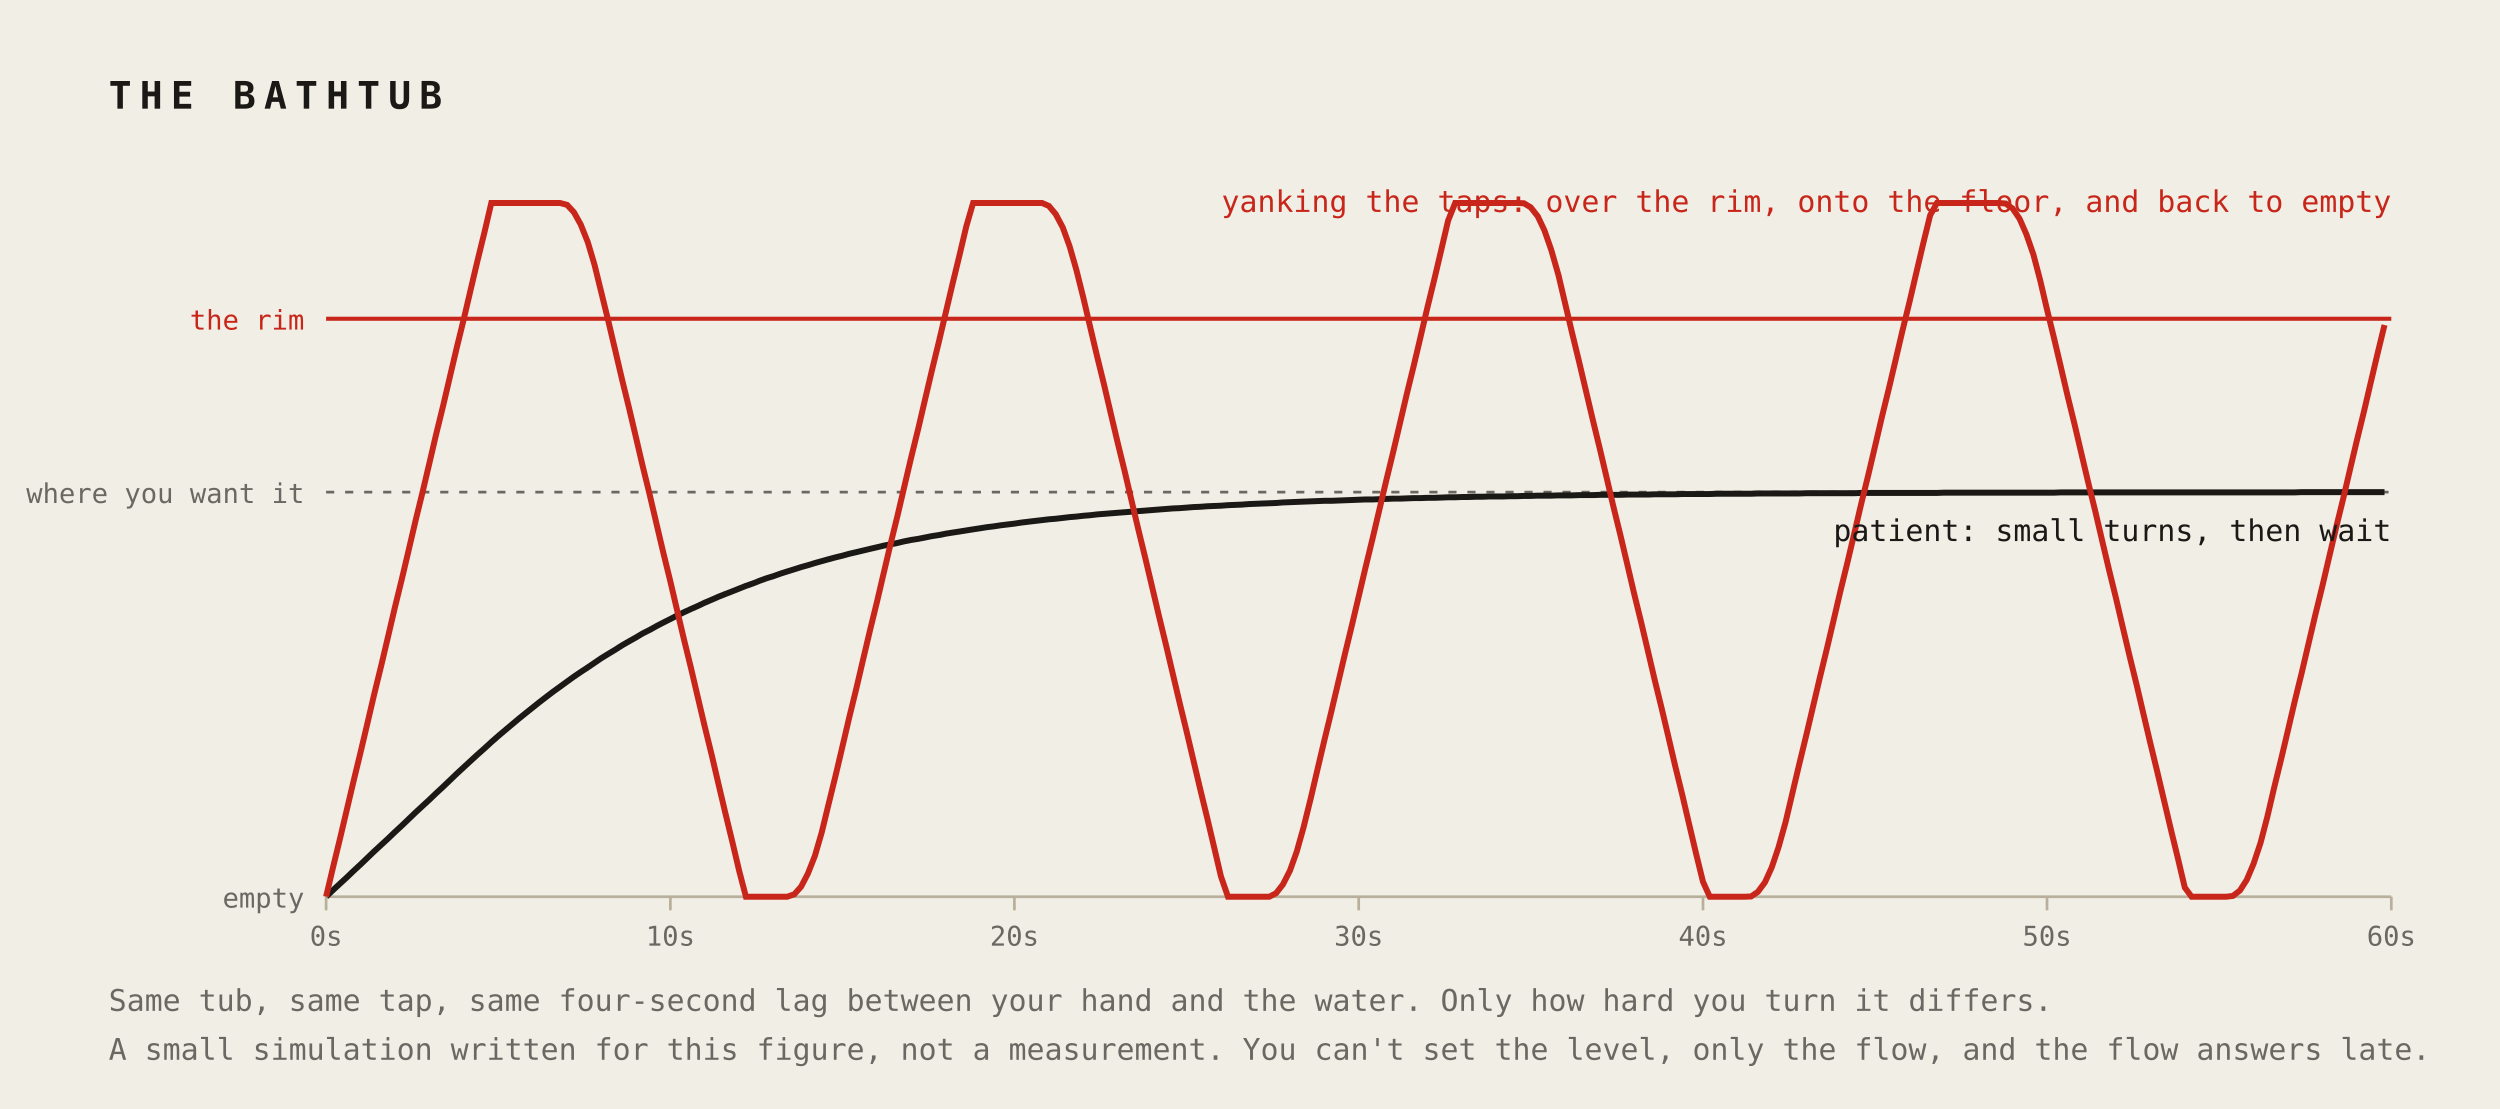
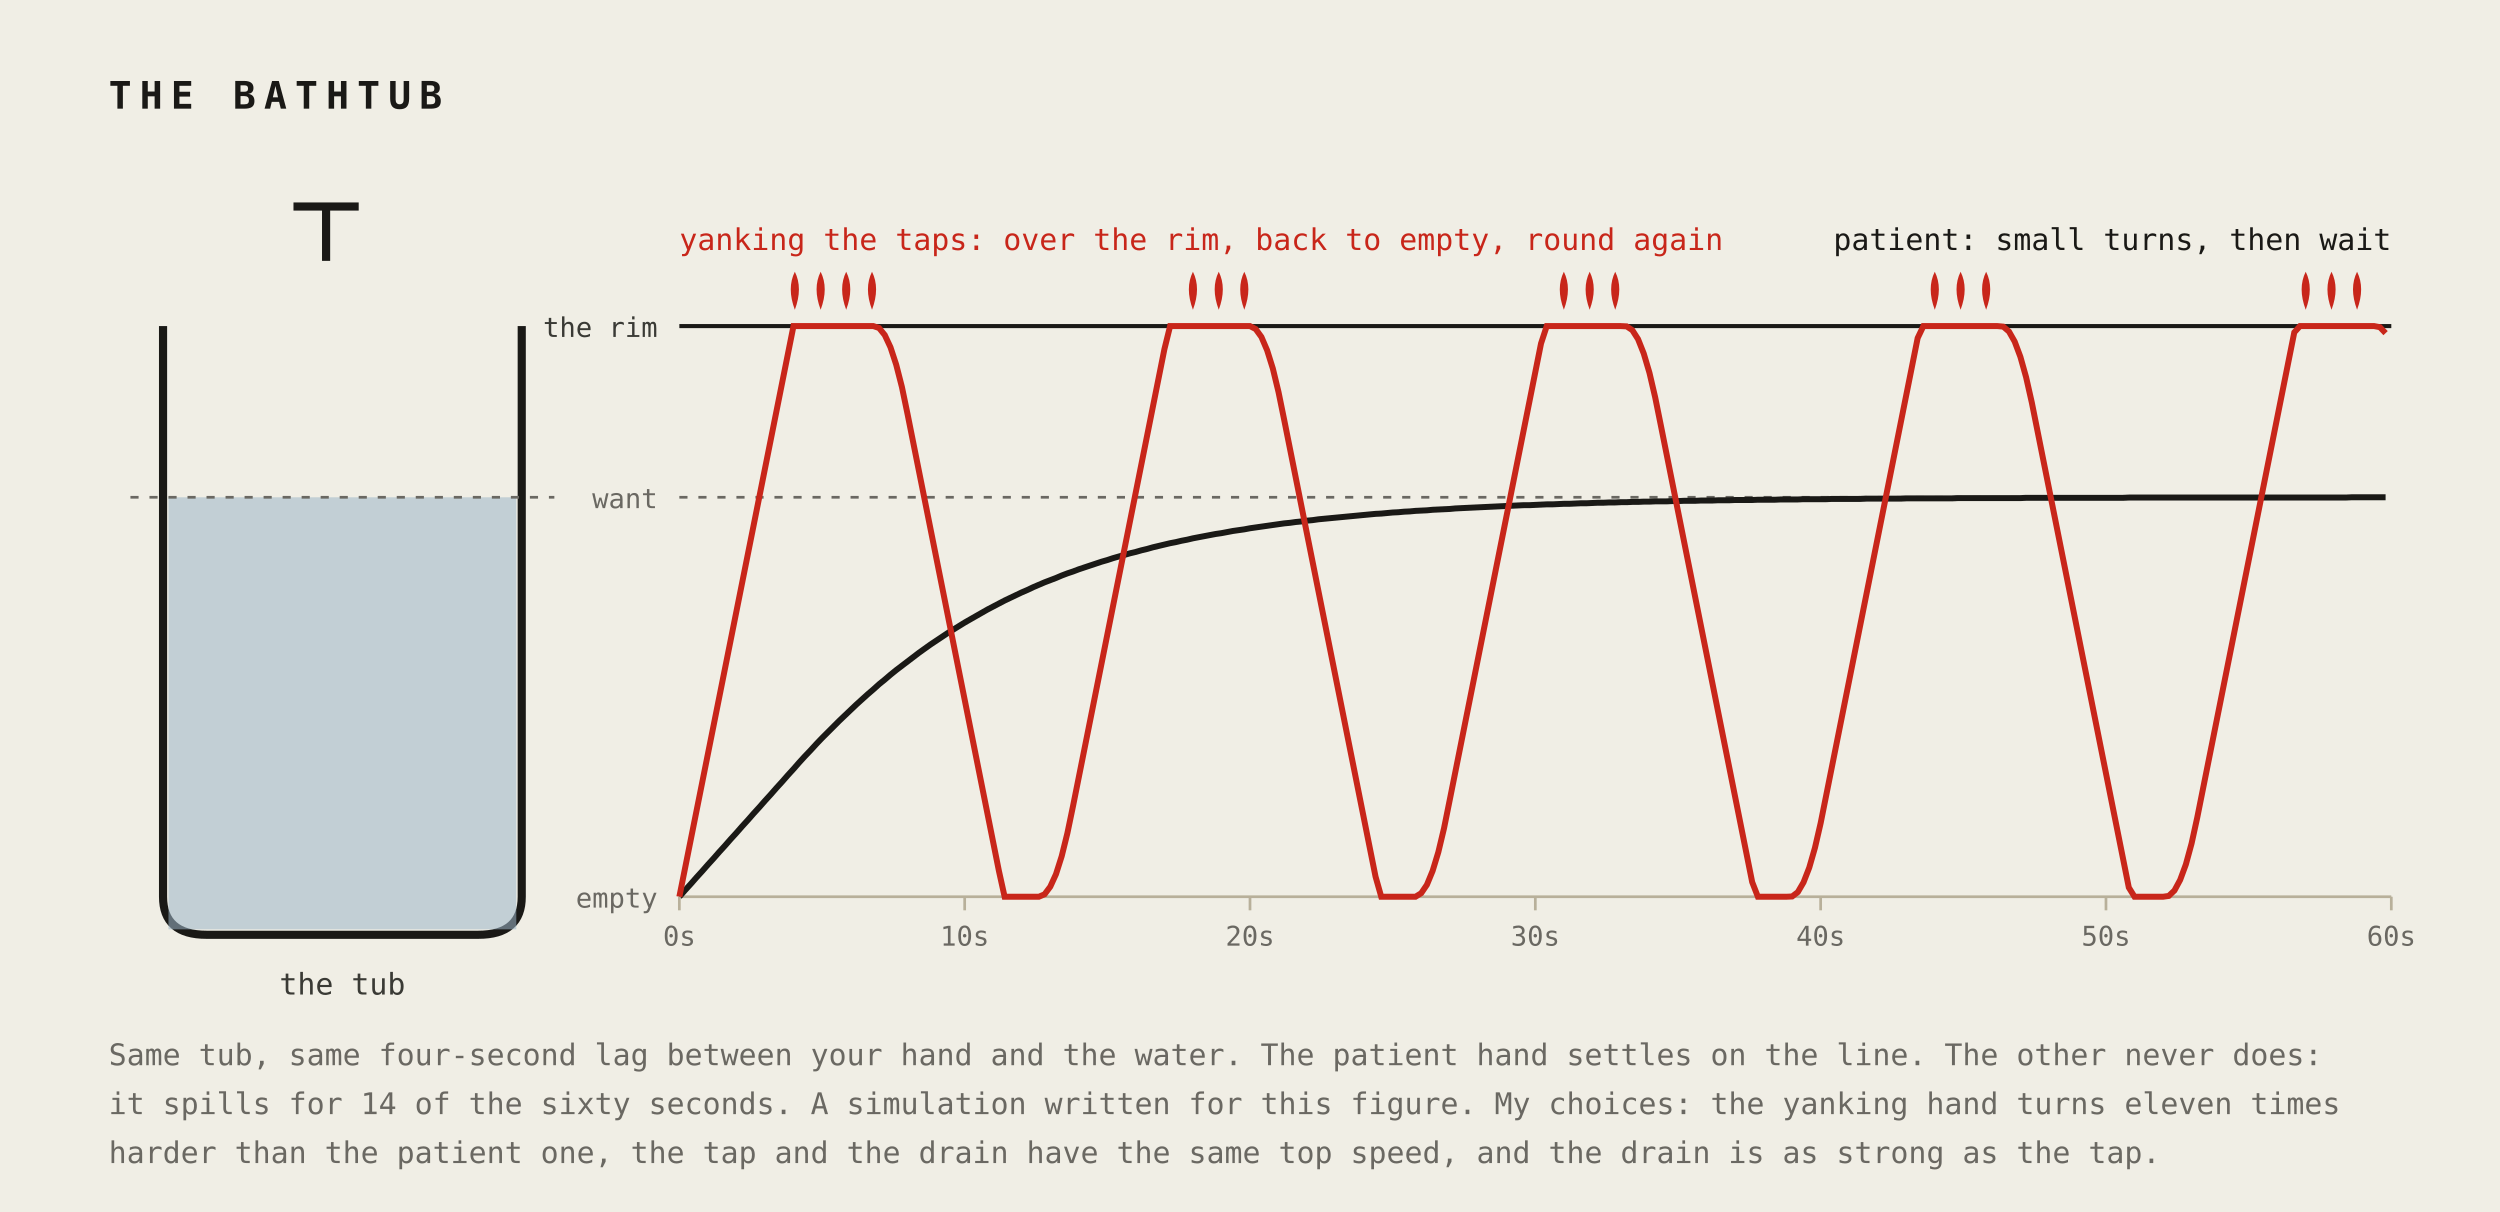
- <svg xmlns="http://www.w3.org/2000/svg" viewBox="0 0 920 408" width="920" height="408" font-family="'JetBrains Mono','IBM Plex Mono',ui-monospace,Menlo,monospace">
+ <svg xmlns="http://www.w3.org/2000/svg" viewBox="0 0 920 446" width="920" height="446" font-family="'JetBrains Mono','IBM Plex Mono',ui-monospace,Menlo,monospace">
  <style />
  <rect x="-5000" y="-5000" width="20000" height="20000" fill="#f0eee5" />
  <text x="40.0" y="40.0" font-size="14" fill="#1a1916" text-anchor="start" font-weight="700" letter-spacing="3">THE BATHTUB</text>
-   <line x1="120" y1="330.0" x2="880" y2="330.0" stroke="#b8b09a" />
-   <line x1="120" y1="181.1" x2="880" y2="181.1" stroke="#6a6862" stroke-dasharray="3 4" />
-   <text x="112.0" y="185.1" font-size="10" fill="#6a6862" text-anchor="end" font-weight="400">where you want it</text>
-   <line x1="120" y1="117.3" x2="880" y2="117.3" stroke="#c8261a" stroke-width="1.5" />
-   <text x="112.0" y="121.3" font-size="10" fill="#c8261a" text-anchor="end" font-weight="400">the rim</text>
-   <text x="112.0" y="334.0" font-size="10" fill="#6a6862" text-anchor="end" font-weight="400">empty</text>
-   <path d="M120.0,330.0 L122.5,327.6 L125.1,325.2 L127.6,322.9 L130.1,320.5 L132.7,318.1 L135.2,315.7 L137.7,313.3 L140.3,310.9 L142.8,308.6 L145.3,306.2 L147.9,303.8 L150.4,301.4 L152.9,299.0 L155.5,296.6 L158.0,294.3 L160.5,291.9 L163.1,289.5 L165.6,287.1 L168.1,284.7 L170.7,282.3 L173.2,280.0 L175.7,277.7 L178.3,275.4 L180.8,273.1 L183.3,270.9 L185.9,268.7 L188.4,266.6 L190.9,264.5 L193.5,262.4 L196.0,260.4 L198.5,258.4 L201.1,256.4 L203.6,254.5 L206.1,252.7 L208.7,250.8 L211.2,249.0 L213.7,247.3 L216.3,245.6 L218.8,243.9 L221.3,242.2 L223.9,240.6 L226.4,239.1 L228.9,237.5 L231.5,236.0 L234.0,234.6 L236.5,233.1 L239.1,231.8 L241.6,230.4 L244.1,229.1 L246.7,227.8 L249.2,226.5 L251.7,225.3 L254.3,224.1 L256.8,223.0 L259.3,221.8 L261.9,220.7 L264.4,219.6 L266.9,218.6 L269.5,217.6 L272.0,216.6 L274.5,215.6 L277.1,214.7 L279.6,213.7 L282.1,212.8 L284.7,212.0 L287.2,211.1 L289.7,210.3 L292.3,209.5 L294.8,208.7 L297.3,208.0 L299.9,207.2 L302.4,206.5 L304.9,205.8 L307.5,205.1 L310.0,204.5 L312.5,203.8 L315.1,203.2 L317.6,202.6 L320.1,202.0 L322.7,201.4 L325.2,200.8 L327.7,200.3 L330.3,199.8 L332.8,199.2 L335.3,198.7 L337.9,198.3 L340.4,197.8 L342.9,197.3 L345.5,196.9 L348.0,196.4 L350.5,196.0 L353.1,195.6 L355.6,195.2 L358.1,194.8 L360.7,194.4 L363.2,194.0 L365.7,193.7 L368.3,193.3 L370.8,193.0 L373.3,192.7 L375.9,192.3 L378.4,192.0 L380.9,191.7 L383.5,191.4 L386.0,191.1 L388.5,190.9 L391.1,190.6 L393.6,190.3 L396.1,190.1 L398.7,189.8 L401.2,189.6 L403.7,189.3 L406.3,189.1 L408.8,188.9 L411.3,188.7 L413.9,188.5 L416.4,188.3 L418.9,188.1 L421.5,187.9 L424.0,187.7 L426.5,187.5 L429.1,187.3 L431.6,187.1 L434.1,187.0 L436.7,186.8 L439.2,186.6 L441.7,186.5 L444.3,186.3 L446.8,186.2 L449.3,186.1 L451.9,185.9 L454.4,185.8 L456.9,185.7 L459.5,185.5 L462.0,185.4 L464.5,185.3 L467.1,185.2 L469.6,185.1 L472.1,184.9 L474.7,184.8 L477.2,184.7 L479.7,184.6 L482.3,184.5 L484.8,184.4 L487.3,184.3 L489.9,184.3 L492.4,184.2 L494.9,184.1 L497.5,184.0 L500.0,183.9 L502.5,183.8 L505.1,183.8 L507.6,183.7 L510.1,183.6 L512.7,183.5 L515.2,183.5 L517.7,183.4 L520.3,183.3 L522.8,183.3 L525.3,183.2 L527.9,183.2 L530.4,183.1 L532.9,183.0 L535.5,183.0 L538.0,182.9 L540.5,182.9 L543.1,182.8 L545.6,182.8 L548.1,182.7 L550.7,182.7 L553.2,182.7 L555.7,182.6 L558.3,182.6 L560.8,182.5 L563.3,182.5 L565.9,182.4 L568.4,182.4 L570.9,182.4 L573.5,182.3 L576.0,182.3 L578.5,182.3 L581.1,182.2 L583.6,182.2 L586.1,182.2 L588.7,182.1 L591.2,182.1 L593.7,182.1 L596.3,182.1 L598.8,182.0 L601.3,182.0 L603.9,182.0 L606.4,182.0 L608.9,181.9 L611.5,181.9 L614.0,181.9 L616.5,181.9 L619.1,181.8 L621.6,181.8 L624.1,181.8 L626.7,181.8 L629.2,181.8 L631.7,181.7 L634.3,181.7 L636.8,181.7 L639.3,181.7 L641.9,181.7 L644.4,181.7 L646.9,181.6 L649.5,181.6 L652.0,181.6 L654.5,181.6 L657.1,181.6 L659.6,181.6 L662.1,181.6 L664.7,181.5 L667.2,181.5 L669.7,181.5 L672.3,181.5 L674.8,181.5 L677.3,181.5 L679.9,181.5 L682.4,181.5 L684.9,181.4 L687.5,181.4 L690.0,181.4 L692.5,181.4 L695.1,181.4 L697.6,181.4 L700.1,181.4 L702.7,181.4 L705.2,181.4 L707.7,181.4 L710.3,181.4 L712.8,181.4 L715.3,181.3 L717.9,181.3 L720.4,181.3 L722.9,181.3 L725.5,181.3 L728.0,181.3 L730.5,181.3 L733.1,181.3 L735.6,181.3 L738.1,181.3 L740.7,181.3 L743.2,181.3 L745.7,181.3 L748.3,181.3 L750.8,181.3 L753.3,181.3 L755.9,181.3 L758.4,181.2 L760.9,181.2 L763.5,181.2 L766.0,181.2 L768.5,181.2 L771.1,181.2 L773.6,181.2 L776.1,181.2 L778.7,181.2 L781.2,181.2 L783.7,181.2 L786.3,181.2 L788.8,181.2 L791.3,181.2 L793.9,181.2 L796.4,181.2 L798.9,181.2 L801.5,181.2 L804.0,181.2 L806.5,181.2 L809.1,181.2 L811.6,181.2 L814.1,181.2 L816.7,181.2 L819.2,181.2 L821.7,181.2 L824.3,181.2 L826.8,181.2 L829.3,181.2 L831.9,181.2 L834.4,181.2 L836.9,181.2 L839.5,181.2 L842.0,181.2 L844.5,181.2 L847.1,181.1 L849.6,181.1 L852.1,181.1 L854.7,181.1 L857.2,181.1 L859.7,181.1 L862.3,181.1 L864.8,181.1 L867.3,181.1 L869.9,181.1 L872.4,181.1 L874.9,181.1 L877.5,181.1" fill="none" stroke="#1a1916" stroke-width="2.2" />
-   <path d="M120.0,330.0 L122.5,319.4 L125.1,308.7 L127.6,298.1 L130.1,287.5 L132.7,276.8 L135.2,266.2 L137.7,255.5 L140.3,244.9 L142.8,234.3 L145.3,223.6 L147.9,213.0 L150.4,202.4 L152.9,191.7 L155.5,181.1 L158.0,170.5 L160.5,159.8 L163.1,149.2 L165.6,138.5 L168.1,127.9 L170.7,117.3 L173.2,106.6 L175.7,96.0 L178.3,85.4 L180.8,74.7 L183.3,74.7 L185.9,74.7 L188.4,74.7 L190.9,74.7 L193.5,74.7 L196.0,74.7 L198.5,74.7 L201.1,74.7 L203.6,74.7 L206.1,74.7 L208.7,75.4 L211.2,78.1 L213.7,82.6 L216.3,89.1 L218.8,97.5 L221.3,107.7 L223.9,118.3 L226.4,128.9 L228.9,139.6 L231.5,150.2 L234.0,160.8 L236.5,171.5 L239.1,182.1 L241.6,192.8 L244.1,203.4 L246.7,214.0 L249.2,224.7 L251.7,235.3 L254.3,245.9 L256.8,256.6 L259.3,267.2 L261.9,277.8 L264.4,288.5 L266.9,299.1 L269.5,309.8 L272.0,320.4 L274.5,330.0 L277.1,330.0 L279.6,330.0 L282.1,330.0 L284.7,330.0 L287.2,330.0 L289.7,330.0 L292.3,329.1 L294.8,326.3 L297.3,321.5 L299.9,314.9 L302.4,306.3 L304.9,296.0 L307.5,285.4 L310.0,274.8 L312.5,264.1 L315.1,253.5 L317.6,242.8 L320.1,232.2 L322.7,221.6 L325.2,210.9 L327.7,200.3 L330.3,189.7 L332.8,179.0 L335.3,168.4 L337.9,157.8 L340.4,147.1 L342.9,136.5 L345.5,125.8 L348.0,115.2 L350.5,104.6 L353.1,93.9 L355.6,83.3 L358.1,74.7 L360.7,74.7 L363.2,74.7 L365.7,74.7 L368.3,74.7 L370.8,74.7 L373.3,74.7 L375.9,74.7 L378.4,74.7 L380.9,74.7 L383.5,74.7 L386.0,75.8 L388.5,78.8 L391.1,83.7 L393.6,90.6 L396.1,99.3 L398.7,109.7 L401.2,120.4 L403.7,131.0 L406.3,141.6 L408.8,152.3 L411.3,162.9 L413.9,173.5 L416.4,184.2 L418.9,194.8 L421.5,205.5 L424.0,216.1 L426.5,226.7 L429.1,237.4 L431.6,248.0 L434.1,258.6 L436.7,269.3 L439.2,279.9 L441.7,290.5 L444.3,301.2 L446.8,311.8 L449.3,322.5 L451.9,330.0 L454.4,330.0 L456.9,330.0 L459.5,330.0 L462.0,330.0 L464.5,330.0 L467.1,330.0 L469.6,328.7 L472.1,325.5 L474.7,320.4 L477.2,313.4 L479.7,304.5 L482.3,294.0 L484.8,283.3 L487.3,272.7 L489.9,262.0 L492.4,251.4 L494.9,240.8 L497.5,230.1 L500.0,219.5 L502.5,208.9 L505.1,198.2 L507.6,187.6 L510.1,177.0 L512.7,166.3 L515.2,155.7 L517.7,145.0 L520.3,134.4 L522.8,123.8 L525.3,113.1 L527.9,102.5 L530.4,91.9 L532.9,81.2 L535.5,74.7 L538.0,74.7 L540.5,74.7 L543.1,74.7 L545.6,74.7 L548.1,74.7 L550.7,74.7 L553.2,74.7 L555.7,74.7 L558.3,74.7 L560.8,74.8 L563.3,76.3 L565.9,79.6 L568.4,84.9 L570.9,92.1 L573.5,101.2 L576.0,111.8 L578.5,122.4 L581.1,133.1 L583.6,143.7 L586.1,154.3 L588.7,165.0 L591.2,175.6 L593.7,186.3 L596.3,196.9 L598.8,207.5 L601.3,218.2 L603.9,228.8 L606.4,239.4 L608.9,250.1 L611.5,260.7 L614.0,271.3 L616.5,282.0 L619.1,292.6 L621.6,303.3 L624.1,313.9 L626.7,324.5 L629.2,330.0 L631.7,330.0 L634.3,330.0 L636.8,330.0 L639.3,330.0 L641.9,330.0 L644.4,329.9 L646.9,328.2 L649.5,324.7 L652.0,319.2 L654.5,311.8 L657.1,302.5 L659.6,291.9 L662.1,281.3 L664.7,270.6 L667.2,260.0 L669.7,249.4 L672.3,238.7 L674.8,228.1 L677.3,217.4 L679.9,206.8 L682.4,196.2 L684.9,185.5 L687.5,174.9 L690.0,164.3 L692.5,153.6 L695.1,143.0 L697.6,132.4 L700.1,121.7 L702.7,111.1 L705.2,100.4 L707.7,89.8 L710.3,79.2 L712.8,74.7 L715.3,74.7 L717.9,74.7 L720.4,74.7 L722.9,74.7 L725.5,74.7 L728.0,74.7 L730.5,74.7 L733.1,74.7 L735.6,74.7 L738.1,74.9 L740.7,76.8 L743.2,80.5 L745.7,86.2 L748.3,93.7 L750.8,103.2 L753.3,113.9 L755.9,124.5 L758.4,135.1 L760.9,145.8 L763.5,156.4 L766.0,167.1 L768.5,177.7 L771.1,188.3 L773.6,199.0 L776.1,209.6 L778.7,220.2 L781.2,230.9 L783.7,241.5 L786.3,252.1 L788.8,262.8 L791.3,273.4 L793.9,284.1 L796.4,294.7 L798.9,305.3 L801.5,316.0 L804.0,326.6 L806.5,330.0 L809.1,330.0 L811.6,330.0 L814.1,330.0 L816.7,330.0 L819.2,330.0 L821.7,329.7 L824.3,327.7 L826.8,323.8 L829.3,317.9 L831.9,310.1 L834.4,300.5 L836.9,289.8 L839.5,279.2 L842.0,268.6 L844.5,257.9 L847.1,247.3 L849.6,236.6 L852.1,226.0 L854.7,215.4 L857.2,204.7 L859.7,194.1 L862.3,183.5 L864.8,172.8 L867.3,162.2 L869.9,151.6 L872.4,140.9 L874.9,130.3 L877.5,119.6" fill="none" stroke="#c8261a" stroke-width="2.2" />
-   <text x="880.0" y="199.1" font-size="11" fill="#1a1916" text-anchor="end" font-weight="400">patient: small turns, then wait</text>
-   <text x="880.0" y="78.0" font-size="11" fill="#c8261a" text-anchor="end" font-weight="400">yanking the taps: over the rim, onto the floor, and back to empty</text>
-   <line x1="120.0" y1="330" x2="120.0" y2="335" stroke="#b8b09a" />
-   <text x="120.0" y="348.0" font-size="10" fill="#6a6862" text-anchor="middle" font-weight="400">0s</text>
-   <line x1="246.7" y1="330" x2="246.7" y2="335" stroke="#b8b09a" />
-   <text x="246.7" y="348.0" font-size="10" fill="#6a6862" text-anchor="middle" font-weight="400">10s</text>
-   <line x1="373.3" y1="330" x2="373.3" y2="335" stroke="#b8b09a" />
-   <text x="373.3" y="348.0" font-size="10" fill="#6a6862" text-anchor="middle" font-weight="400">20s</text>
-   <line x1="500.0" y1="330" x2="500.0" y2="335" stroke="#b8b09a" />
-   <text x="500.0" y="348.0" font-size="10" fill="#6a6862" text-anchor="middle" font-weight="400">30s</text>
-   <line x1="626.7" y1="330" x2="626.7" y2="335" stroke="#b8b09a" />
-   <text x="626.7" y="348.0" font-size="10" fill="#6a6862" text-anchor="middle" font-weight="400">40s</text>
-   <line x1="753.3" y1="330" x2="753.3" y2="335" stroke="#b8b09a" />
-   <text x="753.3" y="348.0" font-size="10" fill="#6a6862" text-anchor="middle" font-weight="400">50s</text>
+   <path d="M60,120 L60,330 Q60,344 76,344 L176,344 Q192,344 192,330 L192,120" fill="none" stroke="#1a1916" stroke-width="3" />
+   <rect x="62" y="183" width="128" height="159" fill="#9db6c9" fill-opacity="0.55" />
+   <line x1="48" y1="183" x2="204" y2="183" stroke="#6a6862" stroke-dasharray="3 4" />
+   <path d="M120,76 l0,20 M108,76 l24,0" stroke="#1a1916" stroke-width="3" />
+   <text x="126.0" y="366.0" font-size="11" fill="#3a3a35" text-anchor="middle" font-weight="400">the tub</text>
+   <line x1="250" y1="330" x2="880" y2="330" stroke="#b8b09a" />
+   <line x1="250" y1="183.0" x2="880" y2="183.0" stroke="#6a6862" stroke-dasharray="3 4" />
+   <line x1="250" y1="120.0" x2="880" y2="120.0" stroke="#1a1916" stroke-width="1.5" />
+   <text x="242.0" y="124.0" font-size="10" fill="#3a3a35" text-anchor="end" font-weight="400">the rim</text>
+   <text x="242.0" y="187.0" font-size="10" fill="#6a6862" text-anchor="end" font-weight="400">want</text>
+   <text x="242.0" y="334.0" font-size="10" fill="#6a6862" text-anchor="end" font-weight="400">empty</text>
+   <path d="M250.0,330.0 L252.1,327.6 L254.2,325.3 L256.3,322.9 L258.4,320.6 L260.5,318.2 L262.6,315.9 L264.7,313.5 L266.8,311.2 L268.9,308.8 L271.0,306.5 L273.1,304.1 L275.2,301.8 L277.3,299.4 L279.4,297.1 L281.5,294.7 L283.6,292.4 L285.7,290.0 L287.8,287.7 L289.9,285.3 L292.0,283.0 L294.1,280.6 L296.2,278.3 L298.3,276.1 L300.4,273.8 L302.5,271.6 L304.6,269.5 L306.7,267.4 L308.8,265.3 L310.9,263.3 L313.0,261.3 L315.1,259.3 L317.2,257.4 L319.3,255.5 L321.4,253.7 L323.5,251.8 L325.6,250.1 L327.7,248.3 L329.8,246.6 L331.9,245.0 L334.0,243.4 L336.1,241.8 L338.2,240.2 L340.3,238.7 L342.4,237.2 L344.5,235.8 L346.6,234.4 L348.7,233.0 L350.8,231.7 L352.9,230.4 L355.0,229.1 L357.1,227.9 L359.2,226.7 L361.3,225.5 L363.4,224.3 L365.5,223.2 L367.6,222.1 L369.7,221.0 L371.8,220.0 L373.9,219.0 L376.0,218.0 L378.1,217.1 L380.2,216.1 L382.3,215.2 L384.4,214.3 L386.5,213.5 L388.6,212.7 L390.7,211.8 L392.8,211.0 L394.9,210.3 L397.0,209.5 L399.1,208.8 L401.2,208.1 L403.3,207.4 L405.4,206.7 L407.5,206.1 L409.6,205.4 L411.7,204.8 L413.8,204.2 L415.9,203.6 L418.0,203.1 L420.1,202.5 L422.2,202.0 L424.3,201.4 L426.4,200.9 L428.5,200.4 L430.6,199.9 L432.7,199.5 L434.8,199.0 L436.9,198.6 L439.0,198.1 L441.1,197.7 L443.2,197.3 L445.3,196.9 L447.4,196.5 L449.5,196.2 L451.6,195.8 L453.7,195.4 L455.8,195.1 L457.9,194.8 L460.0,194.4 L462.1,194.1 L464.2,193.8 L466.3,193.5 L468.4,193.2 L470.5,192.9 L472.6,192.6 L474.7,192.4 L476.8,192.1 L478.9,191.9 L481.0,191.6 L483.1,191.4 L485.2,191.1 L487.3,190.9 L489.4,190.7 L491.5,190.5 L493.6,190.3 L495.7,190.1 L497.8,189.9 L499.9,189.7 L502.0,189.5 L504.1,189.3 L506.2,189.1 L508.3,189.0 L510.4,188.8 L512.5,188.6 L514.6,188.5 L516.7,188.3 L518.8,188.2 L520.9,188.0 L523.0,187.9 L525.1,187.8 L527.2,187.6 L529.3,187.5 L531.4,187.4 L533.5,187.3 L535.6,187.1 L537.7,187.0 L539.8,186.9 L541.9,186.8 L544.0,186.7 L546.1,186.6 L548.2,186.5 L550.3,186.4 L552.4,186.3 L554.5,186.2 L556.6,186.1 L558.7,186.0 L560.8,185.9 L562.9,185.9 L565.0,185.8 L567.1,185.7 L569.2,185.6 L571.3,185.6 L573.4,185.5 L575.5,185.4 L577.6,185.4 L579.7,185.3 L581.8,185.2 L583.9,185.2 L586.0,185.1 L588.1,185.0 L590.2,185.0 L592.3,184.9 L594.4,184.9 L596.5,184.8 L598.6,184.8 L600.7,184.7 L602.8,184.7 L604.9,184.6 L607.0,184.6 L609.1,184.5 L611.2,184.5 L613.3,184.5 L615.4,184.4 L617.5,184.4 L619.6,184.3 L621.7,184.3 L623.8,184.3 L625.9,184.2 L628.0,184.2 L630.1,184.2 L632.2,184.1 L634.3,184.1 L636.4,184.1 L638.5,184.0 L640.6,184.0 L642.7,184.0 L644.8,184.0 L646.9,183.9 L649.0,183.9 L651.1,183.9 L653.2,183.9 L655.3,183.8 L657.4,183.8 L659.5,183.8 L661.6,183.8 L663.7,183.7 L665.8,183.7 L667.9,183.7 L670.0,183.7 L672.1,183.7 L674.2,183.6 L676.3,183.6 L678.4,183.6 L680.5,183.6 L682.6,183.6 L684.7,183.6 L686.8,183.5 L688.9,183.5 L691.0,183.5 L693.1,183.5 L695.2,183.5 L697.3,183.5 L699.4,183.5 L701.5,183.4 L703.6,183.4 L705.7,183.4 L707.8,183.4 L709.9,183.4 L712.0,183.4 L714.1,183.4 L716.2,183.4 L718.3,183.4 L720.4,183.3 L722.5,183.3 L724.6,183.3 L726.7,183.3 L728.8,183.3 L730.9,183.3 L733.0,183.3 L735.1,183.3 L737.2,183.3 L739.3,183.3 L741.4,183.3 L743.5,183.3 L745.6,183.2 L747.7,183.2 L749.8,183.2 L751.9,183.2 L754.0,183.2 L756.1,183.2 L758.2,183.2 L760.3,183.2 L762.4,183.2 L764.5,183.2 L766.6,183.2 L768.7,183.2 L770.8,183.2 L772.9,183.2 L775.0,183.2 L777.1,183.2 L779.2,183.2 L781.3,183.2 L783.4,183.1 L785.5,183.1 L787.6,183.1 L789.7,183.1 L791.8,183.1 L793.9,183.1 L796.0,183.1 L798.1,183.1 L800.2,183.1 L802.3,183.1 L804.4,183.1 L806.5,183.1 L808.6,183.1 L810.7,183.1 L812.8,183.1 L814.9,183.1 L817.0,183.1 L819.1,183.1 L821.2,183.1 L823.3,183.1 L825.4,183.1 L827.5,183.1 L829.6,183.1 L831.7,183.1 L833.8,183.1 L835.9,183.1 L838.0,183.1 L840.1,183.1 L842.2,183.1 L844.3,183.1 L846.4,183.1 L848.5,183.1 L850.6,183.1 L852.7,183.1 L854.8,183.1 L856.9,183.1 L859.0,183.1 L861.1,183.1 L863.2,183.1 L865.3,183.0 L867.4,183.0 L869.5,183.0 L871.6,183.0 L873.7,183.0 L875.8,183.0 L877.9,183.0" fill="none" stroke="#1a1916" stroke-width="2.2" />
+   <path d="M250.0,330.0 L252.1,319.5 L254.2,309.0 L256.3,298.5 L258.4,288.0 L260.5,277.5 L262.6,267.0 L264.7,256.5 L266.8,246.0 L268.9,235.5 L271.0,225.0 L273.1,214.5 L275.2,204.0 L277.3,193.5 L279.4,183.0 L281.5,172.5 L283.6,162.0 L285.7,151.5 L287.8,141.0 L289.9,130.5 L292.0,120.0 L294.1,120.0 L296.2,120.0 L298.3,120.0 L300.4,120.0 L302.5,120.0 L304.6,120.0 L306.7,120.0 L308.8,120.0 L310.9,120.0 L313.0,120.0 L315.1,120.0 L317.2,120.0 L319.3,120.0 L321.4,120.0 L323.5,120.7 L325.6,123.3 L327.7,127.8 L329.8,134.2 L331.9,142.4 L334.0,152.5 L336.1,163.0 L338.2,173.5 L340.3,184.0 L342.4,194.5 L344.5,205.0 L346.6,215.5 L348.7,226.0 L350.8,236.5 L352.9,247.0 L355.0,257.5 L357.1,268.0 L359.2,278.5 L361.3,289.0 L363.4,299.5 L365.5,310.0 L367.6,320.5 L369.7,330.0 L371.8,330.0 L373.9,330.0 L376.0,330.0 L378.1,330.0 L380.2,330.0 L382.3,330.0 L384.4,329.1 L386.5,326.3 L388.6,321.7 L390.7,315.1 L392.8,306.6 L394.9,296.5 L397.0,286.0 L399.1,275.5 L401.2,265.0 L403.3,254.5 L405.4,244.0 L407.5,233.5 L409.6,223.0 L411.7,212.5 L413.8,202.0 L415.9,191.5 L418.0,181.0 L420.1,170.5 L422.2,160.0 L424.3,149.5 L426.4,139.0 L428.5,128.5 L430.6,120.0 L432.7,120.0 L434.8,120.0 L436.9,120.0 L439.0,120.0 L441.1,120.0 L443.2,120.0 L445.3,120.0 L447.4,120.0 L449.5,120.0 L451.6,120.0 L453.7,120.0 L455.8,120.0 L457.9,120.0 L460.0,120.0 L462.1,121.1 L464.2,124.0 L466.3,128.9 L468.4,135.6 L470.5,144.3 L472.6,154.6 L474.7,165.1 L476.8,175.6 L478.9,186.1 L481.0,196.6 L483.1,207.1 L485.2,217.6 L487.3,228.1 L489.4,238.6 L491.5,249.1 L493.6,259.6 L495.7,270.1 L497.8,280.6 L499.9,291.1 L502.0,301.6 L504.1,312.1 L506.2,322.6 L508.3,330.0 L510.4,330.0 L512.5,330.0 L514.6,330.0 L516.7,330.0 L518.8,330.0 L520.9,330.0 L523.0,328.7 L525.1,325.6 L527.2,320.5 L529.3,313.6 L531.4,304.8 L533.5,294.4 L535.6,283.9 L537.7,273.4 L539.8,262.9 L541.9,252.4 L544.0,241.9 L546.1,231.4 L548.2,220.9 L550.3,210.4 L552.4,199.9 L554.5,189.4 L556.6,178.9 L558.7,168.4 L560.8,157.9 L562.9,147.4 L565.0,136.9 L567.1,126.4 L569.2,120.0 L571.3,120.0 L573.4,120.0 L575.5,120.0 L577.6,120.0 L579.7,120.0 L581.8,120.0 L583.9,120.0 L586.0,120.0 L588.1,120.0 L590.2,120.0 L592.3,120.0 L594.4,120.0 L596.5,120.0 L598.6,120.1 L600.7,121.5 L602.8,124.8 L604.9,130.1 L607.0,137.2 L609.1,146.2 L611.2,156.6 L613.3,167.1 L615.4,177.6 L617.5,188.1 L619.6,198.6 L621.7,209.1 L623.8,219.6 L625.9,230.1 L628.0,240.6 L630.1,251.1 L632.2,261.6 L634.3,272.1 L636.4,282.6 L638.5,293.1 L640.6,303.6 L642.7,314.1 L644.8,324.6 L646.9,330.0 L649.0,330.0 L651.1,330.0 L653.2,330.0 L655.3,330.0 L657.4,330.0 L659.5,329.9 L661.6,328.3 L663.7,324.7 L665.8,319.3 L667.9,312.0 L670.0,302.9 L672.1,292.4 L674.2,281.9 L676.3,271.4 L678.4,260.9 L680.5,250.4 L682.6,239.9 L684.7,229.4 L686.8,218.9 L688.9,208.4 L691.0,197.9 L693.1,187.4 L695.2,176.9 L697.3,166.4 L699.4,155.9 L701.5,145.4 L703.6,134.9 L705.7,124.4 L707.8,120.0 L709.9,120.0 L712.0,120.0 L714.1,120.0 L716.2,120.0 L718.3,120.0 L720.4,120.0 L722.5,120.0 L724.6,120.0 L726.7,120.0 L728.8,120.0 L730.9,120.0 L733.0,120.0 L735.1,120.0 L737.2,120.2 L739.3,122.0 L741.4,125.7 L743.5,131.3 L745.6,138.8 L747.7,148.1 L749.8,158.6 L751.9,169.1 L754.0,179.6 L756.1,190.1 L758.2,200.6 L760.3,211.1 L762.4,221.6 L764.5,232.1 L766.6,242.6 L768.7,253.1 L770.8,263.6 L772.9,274.1 L775.0,284.6 L777.1,295.1 L779.2,305.6 L781.3,316.1 L783.4,326.6 L785.5,330.0 L787.6,330.0 L789.7,330.0 L791.8,330.0 L793.9,330.0 L796.0,330.0 L798.1,329.7 L800.2,327.7 L802.3,323.8 L804.4,318.1 L806.5,310.4 L808.6,300.8 L810.7,290.3 L812.8,279.8 L814.9,269.3 L817.0,258.8 L819.1,248.3 L821.2,237.8 L823.3,227.3 L825.4,216.8 L827.5,206.3 L829.6,195.8 L831.7,185.3 L833.8,174.8 L835.9,164.3 L838.0,153.8 L840.1,143.3 L842.2,132.8 L844.3,122.3 L846.4,120.0 L848.5,120.0 L850.6,120.0 L852.7,120.0 L854.8,120.0 L856.9,120.0 L859.0,120.0 L861.1,120.0 L863.2,120.0 L865.3,120.0 L867.4,120.0 L869.5,120.0 L871.6,120.0 L873.7,120.0 L875.8,120.4 L877.9,122.6" fill="none" stroke="#c8261a" stroke-width="2.2" />
+   <path d="M292.5,114.0 q-3,-8 0,-14 q3,6 0,14" fill="#c8261a" />
+   <path d="M302.0,114.0 q-3,-8 0,-14 q3,6 0,14" fill="#c8261a" />
+   <path d="M311.4,114.0 q-3,-8 0,-14 q3,6 0,14" fill="#c8261a" />
+   <path d="M320.9,114.0 q-3,-8 0,-14 q3,6 0,14" fill="#c8261a" />
+   <path d="M439.0,114.0 q-3,-8 0,-14 q3,6 0,14" fill="#c8261a" />
+   <path d="M448.5,114.0 q-3,-8 0,-14 q3,6 0,14" fill="#c8261a" />
+   <path d="M457.9,114.0 q-3,-8 0,-14 q3,6 0,14" fill="#c8261a" />
+   <path d="M575.5,114.0 q-3,-8 0,-14 q3,6 0,14" fill="#c8261a" />
+   <path d="M585.0,114.0 q-3,-8 0,-14 q3,6 0,14" fill="#c8261a" />
+   <path d="M594.4,114.0 q-3,-8 0,-14 q3,6 0,14" fill="#c8261a" />
+   <path d="M712.0,114.0 q-3,-8 0,-14 q3,6 0,14" fill="#c8261a" />
+   <path d="M721.5,114.0 q-3,-8 0,-14 q3,6 0,14" fill="#c8261a" />
+   <path d="M730.9,114.0 q-3,-8 0,-14 q3,6 0,14" fill="#c8261a" />
+   <path d="M848.5,114.0 q-3,-8 0,-14 q3,6 0,14" fill="#c8261a" />
+   <path d="M858.0,114.0 q-3,-8 0,-14 q3,6 0,14" fill="#c8261a" />
+   <path d="M867.4,114.0 q-3,-8 0,-14 q3,6 0,14" fill="#c8261a" />
+   <text x="250.0" y="92.0" font-size="11" fill="#c8261a" text-anchor="start" font-weight="400">yanking the taps: over the rim, back to empty, round again</text>
+   <text x="880.0" y="92.0" font-size="11" fill="#1a1916" text-anchor="end" font-weight="400">patient: small turns, then wait</text>
+   <line x1="250.0" y1="330" x2="250.0" y2="335" stroke="#b8b09a" />
+   <text x="250.0" y="348.0" font-size="10" fill="#6a6862" text-anchor="middle" font-weight="400">0s</text>
+   <line x1="355.0" y1="330" x2="355.0" y2="335" stroke="#b8b09a" />
+   <text x="355.0" y="348.0" font-size="10" fill="#6a6862" text-anchor="middle" font-weight="400">10s</text>
+   <line x1="460.0" y1="330" x2="460.0" y2="335" stroke="#b8b09a" />
+   <text x="460.0" y="348.0" font-size="10" fill="#6a6862" text-anchor="middle" font-weight="400">20s</text>
+   <line x1="565.0" y1="330" x2="565.0" y2="335" stroke="#b8b09a" />
+   <text x="565.0" y="348.0" font-size="10" fill="#6a6862" text-anchor="middle" font-weight="400">30s</text>
+   <line x1="670.0" y1="330" x2="670.0" y2="335" stroke="#b8b09a" />
+   <text x="670.0" y="348.0" font-size="10" fill="#6a6862" text-anchor="middle" font-weight="400">40s</text>
+   <line x1="775.0" y1="330" x2="775.0" y2="335" stroke="#b8b09a" />
+   <text x="775.0" y="348.0" font-size="10" fill="#6a6862" text-anchor="middle" font-weight="400">50s</text>
  <line x1="880.0" y1="330" x2="880.0" y2="335" stroke="#b8b09a" />
  <text x="880.0" y="348.0" font-size="10" fill="#6a6862" text-anchor="middle" font-weight="400">60s</text>
-   <text x="40.0" y="372.0" font-size="11" fill="#6a6862" text-anchor="start" font-weight="400">Same tub, same tap, same four-second lag between your hand and the water. Only how hard you turn it differs.</text>
-   <text x="40.0" y="390.0" font-size="11" fill="#6a6862" text-anchor="start" font-weight="400">A small simulation written for this figure, not a measurement. You can't set the level, only the flow, and the flow answers late.</text>
+   <text x="40.0" y="392.0" font-size="11" fill="#6a6862" text-anchor="start" font-weight="400">Same tub, same four-second lag between your hand and the water. The patient hand settles on the line. The other never does:</text>
+   <text x="40.0" y="410.0" font-size="11" fill="#6a6862" text-anchor="start" font-weight="400">it spills for 14 of the sixty seconds. A simulation written for this figure. My choices: the yanking hand turns eleven times</text>
+   <text x="40.0" y="428.0" font-size="11" fill="#6a6862" text-anchor="start" font-weight="400">harder than the patient one, the tap and the drain have the same top speed, and the drain is as strong as the tap.</text>
</svg>
